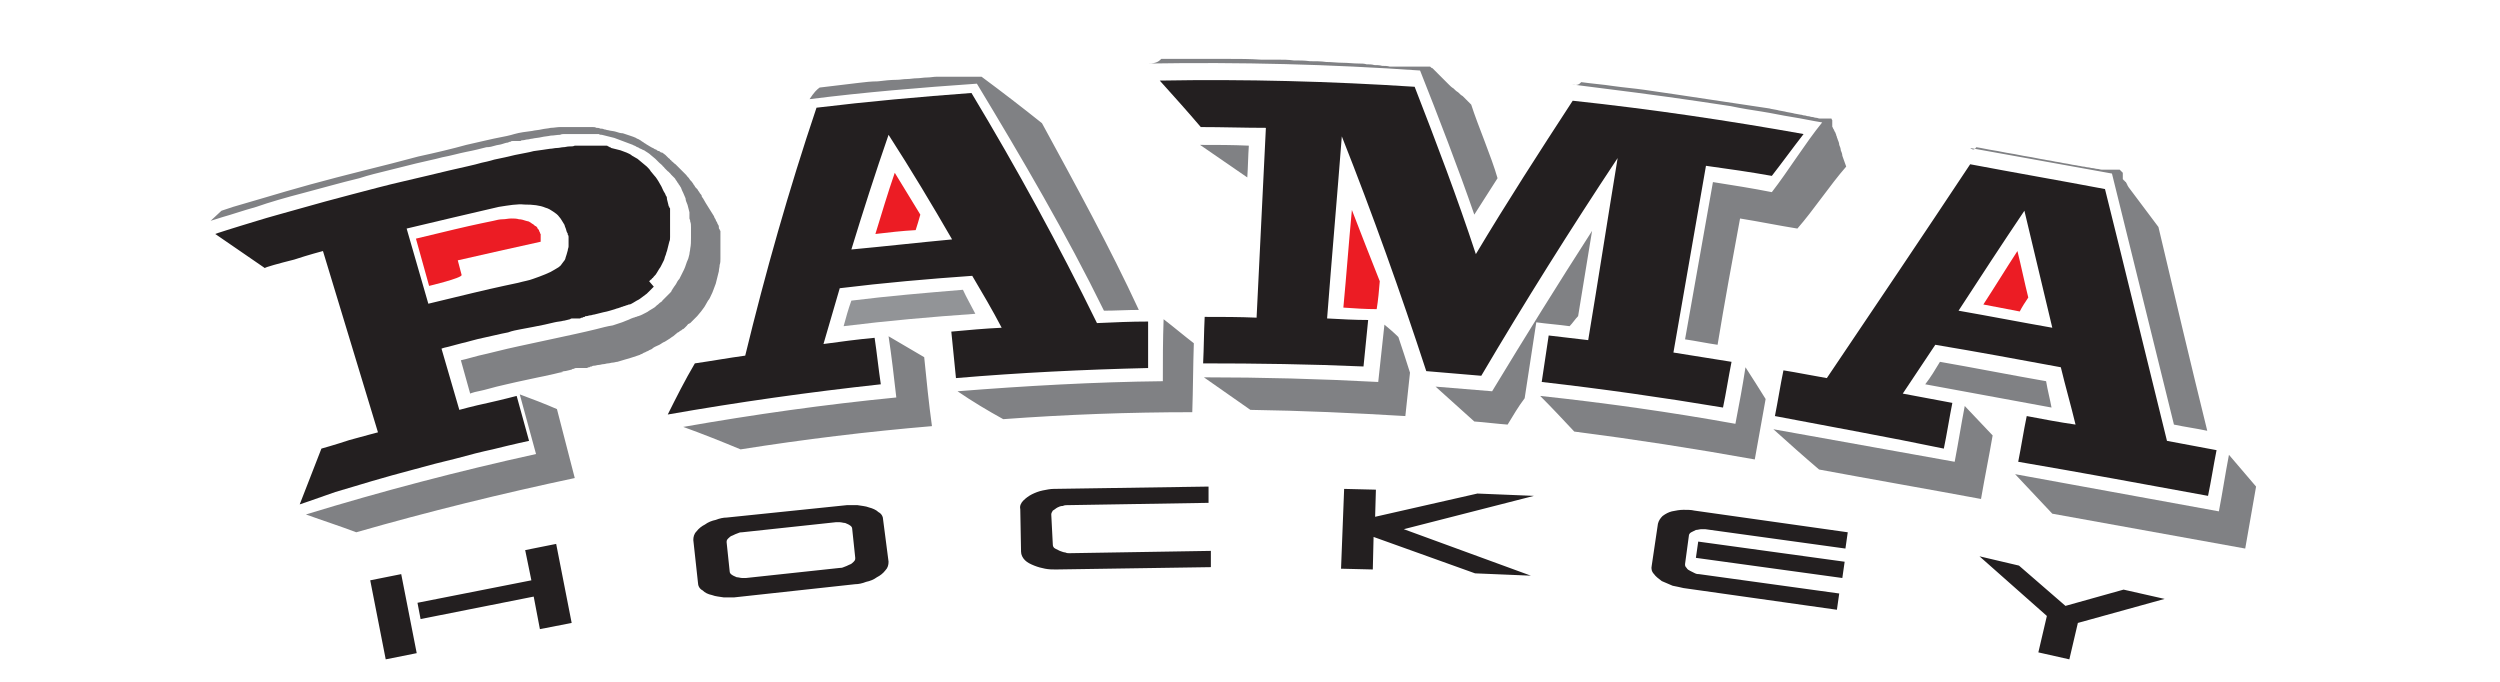
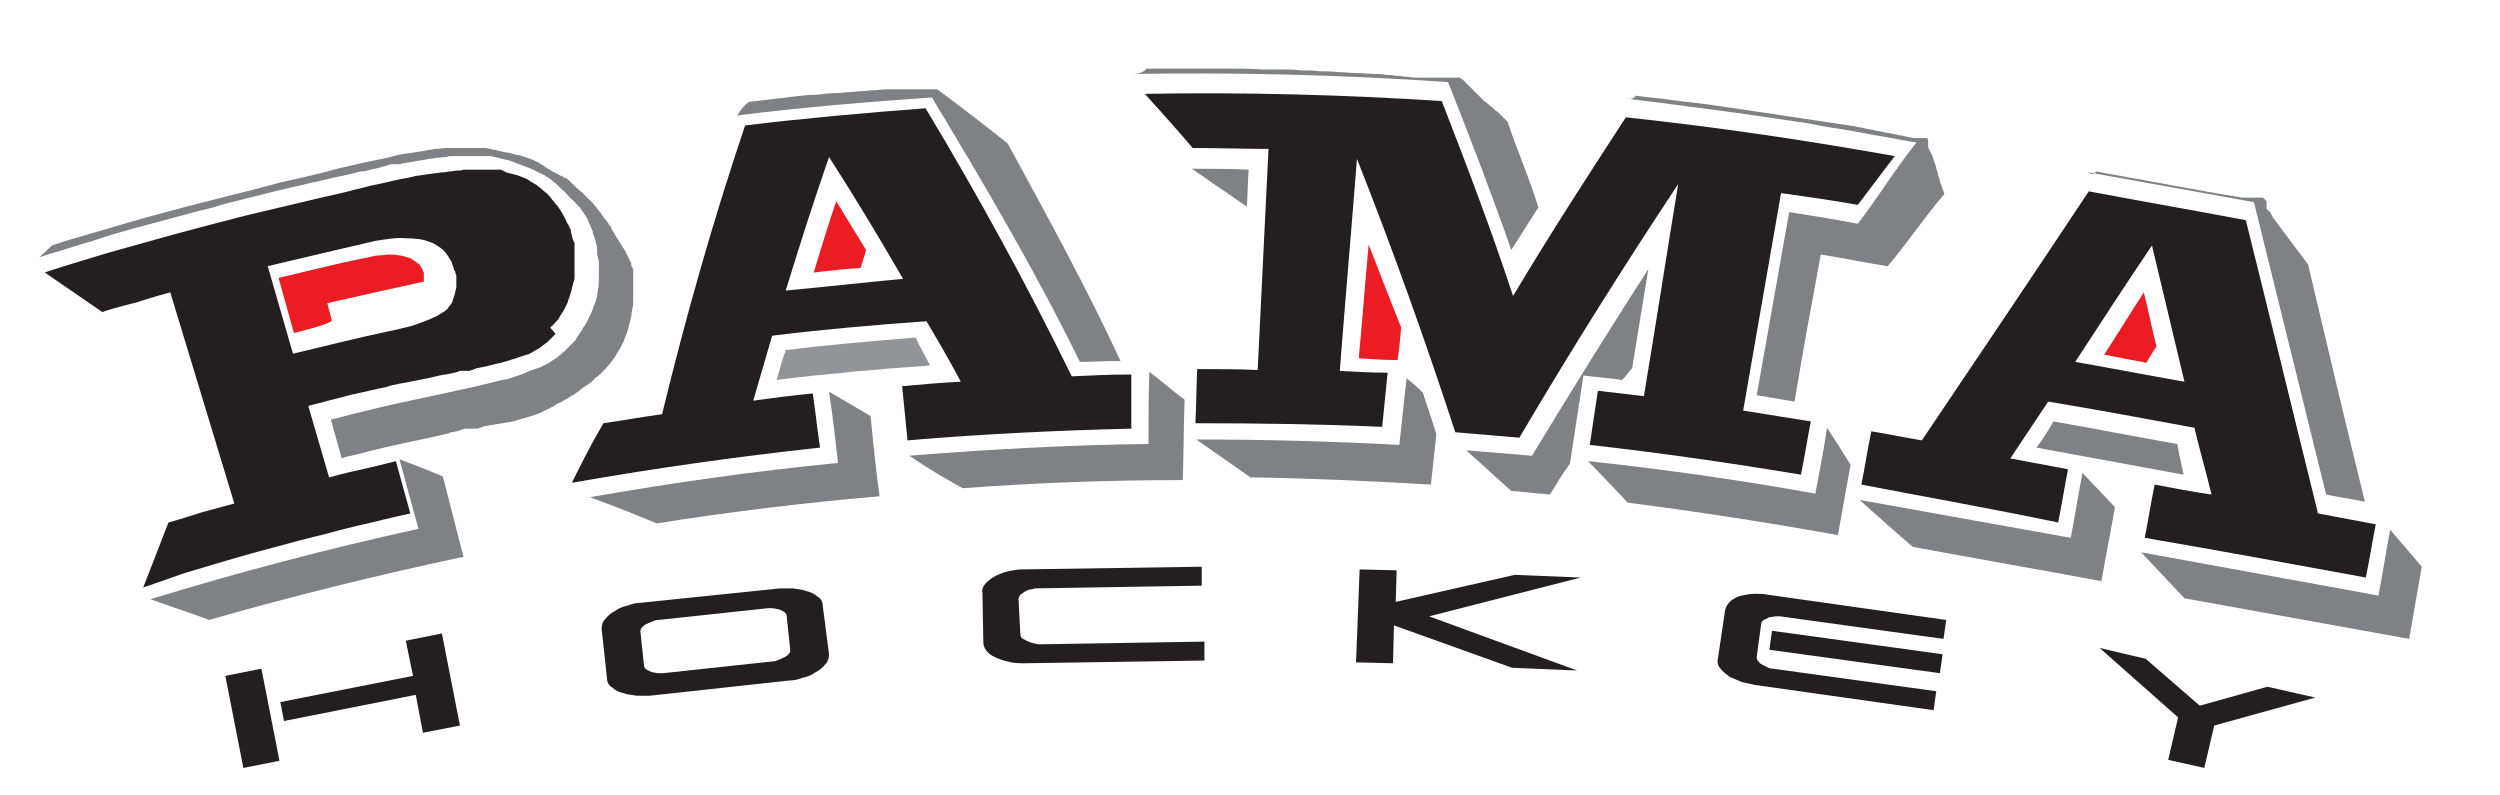
- <svg xmlns="http://www.w3.org/2000/svg" width="165px" height="45px" viewBox="0 0 272.7 88">
+ <svg xmlns="http://www.w3.org/2000/svg" width="170" height="54" viewBox="0 0 272.7 88">
  <path fill="#EC1C24" d="M30.4 36.9l-1.7-6.1 5-1.2c2.5-.6 5-1.1 5-1.1.4-.1.8-.2 1.2-.2.4 0 .7-.1 1.1-.1.3 0 .7 0 1 .1.3 0 .6.1.9.2.1 0 .3.1.4.1.1.1.2.1.3.2.1.1.2.1.3.2.1.1.2.2.3.2.1.1.2.2.2.3l.1.1s.1.1.1.2.1.1.1.2 0 .1.1.2V31.2l-5.4 1.2c-2.7.6-5.3 1.2-5.3 1.2l.5 1.9c0 .4-4.2 1.4-4.2 1.4" />
  <path fill="#808184" d="M14.5 66.4c9.8-3 19.7-5.6 29.7-7.8-.7-2.6-1.4-5.1-2.1-7.7 1.6.6 3.2 1.2 4.8 1.9.8 3 1.5 5.9 2.3 8.9-9.4 2-18.8 4.3-28.2 7-2.1-.8-4.3-1.5-6.5-2.3M98.6 50.5c8.8-.7 17.7-1.2 26.5-1.3 0-2.7 0-5.3.1-8 1.3 1 2.6 2.1 3.9 3.1-.1 3-.1 6-.2 8.9-8.1 0-16.3.3-24.4.9-2-1.1-4-2.3-5.9-3.6M223.5 49.6c5.4 1 10.9 2 16.3 3-.2-1.1-.5-2.2-.7-3.4-4.6-.8-9.1-1.7-13.7-2.5-.6 1-1.2 2-1.9 2.9M34.5 46.5s.9-.2 2.3-.6c1.4-.3 3.2-.8 5.1-1.2 1.9-.4 3.7-.8 5.1-1.1 1.4-.3 2.3-.5 2.3-.5.9-.2 1.8-.4 2.6-.6.8-.2 1.5-.4 2.2-.5l.9-.3c.3-.1.6-.2.8-.3.3-.1.5-.2.7-.3.1 0 .2-.1.3-.1.1 0 .2-.1.3-.1.1 0 .2-.1.3-.1.1 0 .2-.1.3-.1l.6-.3c.2-.1.4-.2.5-.3.2-.1.3-.2.5-.3.2-.1.3-.2.5-.4.2-.1.3-.3.5-.4.1-.1.2-.1.2-.2l.2-.2.1-.1.1-.1.1-.1.1-.1.1-.1.1-.1.1-.1.1-.1c.1-.1.2-.2.2-.3.1-.1.1-.2.2-.3.1-.2.3-.4.4-.6.1-.2.2-.4.4-.6l.3-.6.3-.6c.2-.4.3-.9.5-1.3.1-.2.1-.4.2-.7 0-.2.1-.5.1-.7.1-.5.1-.9.1-1.4v-1.4c0-.2 0-.5-.1-.7 0-.1 0-.2-.1-.4V28v-.2-.2-.2c0-.1-.1-.3-.1-.4-.1-.3-.1-.5-.2-.7-.1-.2-.2-.5-.2-.7-.1-.2-.2-.5-.3-.7-.1-.2-.2-.4-.3-.7-.1-.1-.1-.2-.2-.3-.1-.1-.1-.2-.2-.3-.1-.1-.1-.2-.2-.3-.1-.1-.1-.2-.2-.3l-.1-.1-.1-.1-.1-.1-.1-.1-.1-.1s0-.1-.1-.1c0 0 0-.1-.1-.1 0-.1-.1-.1-.2-.2l-.2-.2-.2-.2c-.1-.1-.1-.2-.2-.2-.1-.2-.3-.3-.5-.5l-.5-.5c-.2-.2-.4-.3-.6-.5-.2-.2-.4-.3-.7-.5-.1-.1-.2-.1-.4-.2-.1-.1-.3-.1-.4-.2-.1-.1-.3-.1-.4-.2-.1-.1-.3-.1-.4-.2-.3-.1-.5-.2-.8-.3-.3-.1-.5-.2-.8-.3-.3-.1-.5-.2-.8-.3-.3-.1-.5-.1-.8-.2-.1 0-.3-.1-.4-.1-.1 0-.3-.1-.4-.1-.1 0-.3 0-.4-.1H51.4h-.1-.1-.1-.1-.1-.1-.1H47.9c-.2 0-.4 0-.6.1-.4 0-.8.1-1.2.1-.4.1-.8.1-1.2.2-.4.1-.8.1-1.2.2-.2 0-.4.1-.6.1-.2 0-.4.1-.6.1-.1 0-.2 0-.3.1h-.1-.1-.1-.1-.1-.1-.1H41.2c-.1 0-.2 0-.3.1-.1 0-.2 0-.3.1-.2 0-.5.1-.8.2-.3.1-.6.1-.9.2-.3.1-.7.2-1.1.2l-1.2.3c-.4.1-.9.2-1.4.3-1 .2-2 .5-3.1.7-1.1.3-2.2.5-3.4.8l-3.6.9c-1.2.3-2.5.6-3.7 1-2.5.6-4.9 1.3-7.2 1.9-2.3.6-4.4 1.2-6.1 1.8-1.8.5-3.2 1-4.3 1.3-1 .3-1.6.5-1.6.5l1.4-1.3 1.5-.5c1-.3 2.4-.7 4.1-1.2 1.7-.5 3.7-1.1 5.9-1.7 2.2-.6 4.5-1.2 6.9-1.8 2.4-.6 4.8-1.2 7-1.8 2.3-.5 4.4-1 6.2-1.5 1.8-.4 3.4-.8 4.5-1 1.1-.2 1.7-.4 1.7-.4.7-.2 1.5-.3 2.3-.4.4-.1.8-.1 1.2-.2.4-.1.8-.1 1.2-.2.4 0 .8-.1 1.2-.1h4.2c.2 0 .3 0 .5.1.2 0 .3 0 .5.1.2 0 .3 0 .5.1.2 0 .3.1.5.1.3.1.7.1 1 .2.3.1.6.2.9.2l.9.3c.3.1.6.2.8.3.1.1.2.1.4.2.1.1.2.1.3.2.1.1.2.1.3.2.1.1.2.1.3.2.2.1.3.2.5.3.2.1.3.2.4.2.1.1.3.2.4.2.1.1.2.2.4.2.1.1.2.2.4.2.1.1.3.2.4.3l.2.2.2.2c.1.1.2.1.2.2.1.1.2.1.2.2.2.1.3.3.5.4l.9.9.5.5c.1.2.3.3.4.5.1.2.3.3.4.5.1.1.1.2.2.3.1.1.1.2.2.3l.1.1.1.1c.1.1.1.2.2.3.1.1.1.2.2.3.1.1.2.2.2.4.2.2.3.5.5.8.2.3.3.5.5.8.2.3.3.5.5.8.1.1.1.3.2.4.1.1.1.3.2.4.1.1.1.3.2.4.1.1.1.3.1.4 0 .1 0 .1.1.2 0 .1 0 .1.1.2V33.4c0 .3 0 .5-.1.8 0 .3-.1.5-.1.8-.1.3-.1.5-.2.8s-.1.5-.2.8c-.1.3-.2.5-.3.8-.1.3-.2.5-.3.7-.1.2-.2.5-.4.7-.1.2-.3.5-.4.7-.1.2-.3.4-.5.7-.2.2-.3.4-.5.6l-.3.3-.3.3-.3.3c-.1 0-.1.1-.2.1 0 0-.1 0-.1.1 0 0-.1 0-.1.1l-.1.1-.1.1-.1.1c-.1.1-.2.2-.3.2-.1.1-.2.2-.3.2-.1.1-.2.2-.3.2-.2.2-.4.3-.6.5-.2.1-.4.3-.6.4-.2.1-.4.3-.7.4-.2.1-.4.3-.7.4-.2.1-.5.2-.7.4-.1.1-.2.1-.4.2-.1.1-.2.1-.4.2-.1.1-.3.1-.4.2-.1.1-.3.1-.4.2l-.9.3c-.3.1-.6.2-1 .3-.3.1-.7.2-1 .3-.2 0-.4.1-.6.1-.2 0-.4.1-.6.1-.2 0-.4.1-.6.1-.2 0-.4.1-.6.1-.2 0-.4.1-.6.1-.1 0-.2 0-.3.1-.1 0-.2 0-.3.1-.1 0-.2 0-.3.1H50h-.1-.1-.1-.1-.1-.1c-.1 0-.2 0-.3.1-.1 0-.2 0-.3.1-.1 0-.3.1-.4.1-.1 0-.3.1-.5.1s-.3.1-.5.1c.6 0 .2 0-.2.1s-.8.2-1.3.3c-.4.1-.9.2-1.4.3-.5.1-.9.2-1.4.3-.9.2-1.9.4-2.7.6-.9.2-1.7.4-2.4.6-.7.2-1.3.3-1.7.4-.4.1-.6.2-.6.2l-1.2-4.3M124.9 7.6h8.6c1.4 0 2.8 0 4.3.1h2.1c.7 0 1.4 0 2.1.1.7 0 1.4 0 2.1.1.7 0 1.4 0 2.1.1.7 0 1.4.1 2.1.1.7 0 1.4.1 2.1.1.3 0 .7 0 1 .1.3 0 .7 0 1 .1.3 0 .7 0 1 .1.3 0 .7 0 1 .1H159.6c.1.1.2.2.3.2l.1.1.1.1.1.1.1.1.1.1.1.1.1.1.1.1.1.1.1.1.1.1.1.1.3.3.3.3.3.3c.2.2.4.4.6.5.2.2.4.4.6.5.2.2.4.4.6.5l1.1 1.1c.9 2.8 2.6 6.7 3.4 9.5-1 1.6-2 3.1-3 4.7-2-5.8-4.7-12.8-7-18.6-11.5-.8-23.2-1.1-35.1-.9 1.1 0 1.4-.3 1.7-.6M179.1 10.6c1.4.2 2.8.3 4.1.5 1.4.2 2.7.3 4.1.5 1.4.2 2.7.4 4.1.6.7.1 1.3.2 2 .3.7.1 1.3.2 2 .3.7.1 1.3.2 2 .3.7.1 1.3.2 2 .3.7.1 1.3.2 2 .3.7.1 1.3.2 2 .3.3.1.6.1 1 .2.3.1.6.1 1 .2.3.1.6.1 1 .2.3.1.6.1 1 .2.2 0 .3.1.5.1s.3.1.5.1.3.1.5.1.3.1.5.1.3.1.5.1H211.4c0 .1.1.2.1.2V16.3c0 .1 0 .1.1.2 0 .1 0 .1.1.2 0 .1 0 .1.1.2 0 .1 0 .1.1.2 0 .1.1.2.1.3 0 .1.1.2.1.3 0 .1.1.2.1.3.1.2.2.5.2.7.1.2.2.5.2.7.1.2.2.5.2.7.2.5.3.9.5 1.4-2.1 2.4-4.2 5.6-6.3 8-2.5-.4-4.9-.9-7.4-1.3-1 5.4-2 10.8-2.9 16.3-1.4-.2-2.8-.5-4.2-.7 1.2-6.8 2.4-13.5 3.6-20.3 2.5.4 5.1.8 7.6 1.3 2.1-2.7 4.3-6.3 6.5-9-1.3-.2-2.6-.5-3.9-.7-1.3-.2-2.6-.5-3.9-.7-1.3-.2-2.6-.4-4-.7-1.3-.2-2.7-.4-4-.6-5.4-.8-10.9-1.5-16.5-2.2.8.2 1-.1 1.2-.3M230.1 19c.7.1 1.5.3 2.2.4.7.1 1.5.3 2.2.4.7.1 1.5.3 2.2.4.7.1 1.5.3 2.2.4.4.1.7.1 1.1.2.4.1.7.1 1.1.2.4.1.7.1 1.1.2.4.1.7.1 1.1.2.2 0 .4.1.6.1.2 0 .4.1.6.1.2 0 .4.1.6.1.2 0 .4.1.6.1.2 0 .4.1.6.1H248.6l.1.1.1.1.1.1.1.1V23.1s0 .1.1.1c0 0 0 .1.1.1 0 0 0 .1.1.1 0 0 0 .1.1.1 0 .1.1.1.1.2s.1.1.1.2.1.1.1.2c.1.1.2.3.3.4.1.1.2.3.3.4.1.1.2.3.3.4.1.1.2.3.3.4.1.1.2.3.3.4.2.3.4.5.6.8.2.3.4.5.6.8.2.3.4.5.6.8.2.3.4.5.6.8 2 8.5 4.2 17.8 6.3 26.3-1.4-.3-2.9-.5-4.3-.8-2.6-10.6-5.4-21.8-8-32.4l-18.3-3.3c.5.4.6.1.8-.1M80.8 11.3c.8-.1 1.7-.2 2.5-.3s1.7-.2 2.5-.3c.8-.1 1.7-.2 2.5-.2.8-.1 1.7-.2 2.5-.2.4 0 .8-.1 1.3-.1.4 0 .8-.1 1.3-.1.4 0 .8-.1 1.3-.1.4 0 .8-.1 1.3-.1H101.7c2.7 2 5.3 4 7.8 6 4.3 7.9 8.8 16.1 12.5 24.1-1.5 0-3 .1-4.5.1-4.8-9.8-10.6-19.7-16.4-29.3-7.2.5-14.5 1.1-21.6 2 .6-.9.9-1.2 1.3-1.5M63.2 55.1c9.1-1.6 18.3-2.9 27.5-3.8-.3-2.6-.6-5.3-1-7.9 1.5.9 3.1 1.8 4.6 2.7.3 3 .6 6 1 8.9-8.3.7-16.5 1.7-24.7 3-2.4-1-4.9-2-7.4-2.9" />
  <path fill="#929497" d="M83.9 42.1c5.6-.7 11.3-1.2 17-1.6-.5-1-1.1-2-1.6-3.1-4.8.4-9.6.8-14.4 1.4-.4 1.1-.7 2.2-1 3.3" />
  <path fill="#808184" d="M173.8 51.1c8.4.9 16.9 2.1 25.2 3.6.5-2.6.9-4.7 1.3-7.3.9 1.4 1.8 2.8 2.6 4.1-.5 2.8-.9 5-1.4 7.8-7.8-1.4-15.5-2.6-23.3-3.6-1.4-1.5-2.9-3.1-4.4-4.6M130.4 48.7c7.5 0 15 .2 22.5.6.3-2.6.5-4.8.8-7.4.6.5 1.2 1 1.8 1.6.5 1.5 1 3 1.5 4.6-.2 2-.4 3.6-.6 5.6-6.7-.4-13.3-.7-20-.8l-6-4.2M160.3 49.9c1.7 1.5 3.3 3 5 4.5 1.4.1 2.9.3 4.3.4.8-1.3 1.3-2.2 2.2-3.4.5-3.3 1-6.5 1.5-9.8 1.4.2 2.9.3 4.3.5.4-.4.7-.9 1.1-1.3.6-3.7 1.2-7.4 1.8-11-4.5 7-8.6 13.6-12.9 20.7-2.5-.2-4.9-.4-7.3-.6" />
  <path fill="#EC1C24" d="M148.4 39.7c.4-4.2.7-8.4 1.1-12.6 1.2 3.1 2.4 6.2 3.6 9.2-.1 1.2-.2 2.4-.4 3.6-1.4 0-2.9-.1-4.3-.2" />
  <path fill="#808184" d="M129.9 18.7c2 1.4 4.1 2.8 6.1 4.2.1-1.4.1-2.7.2-4.1-2.1-.1-4.2-.1-6.3-.1M235.1 61.2c8.8 1.6 17.5 3.2 26.3 4.8.5-2.6.8-4.7 1.3-7.3 1.2 1.4 2.3 2.7 3.5 4.1-.5 2.8-.9 5.1-1.4 8l-24.9-4.5-4.8-5.1M203.9 55.4l23.4 4.2c.5-2.6.8-4.6 1.3-7.2 1.2 1.3 2.4 2.5 3.6 3.8-.5 2.9-1 5.3-1.5 8.2-7-1.3-13.9-2.5-20.9-3.8-2-1.7-3.9-3.4-5.9-5.2" />
  <path fill="#231F20" d="M39.4 26.7l-6 1.4c-3 .7-5.9 1.4-5.9 1.4l2.8 9.7 5.8-1.4c2.9-.7 5.8-1.3 5.8-1.3.7-.2 1.4-.3 1.9-.5.6-.2 1.1-.4 1.6-.6.5-.2.9-.4 1.2-.6.2-.1.3-.2.5-.3.1-.1.3-.2.4-.4.1-.1.2-.3.3-.4.1-.1.2-.3.2-.4.1-.3.2-.6.3-1 0-.2.1-.3.1-.5v-.6-.3-.3c0-.1 0-.2-.1-.3 0-.1 0-.2-.1-.3-.1-.2-.1-.4-.2-.6-.1-.2-.1-.4-.2-.5-.2-.3-.4-.7-.6-.9-.2-.3-.5-.5-.8-.7-.3-.2-.6-.4-1-.5-.7-.3-1.6-.4-2.7-.4-.9-.1-2 .1-3.3.3M13.7 65.1l1.4-3.6 1.4-3.6s1.8-.5 3.6-1.1c1.8-.5 3.7-1 3.7-1l-7.1-23.4s-1.9.5-3.7 1.1c-2 .5-3.8 1-3.8 1.1L6 32.4l-3.2-2.2s.5-.2 1.5-.5c.9-.3 2.3-.7 3.9-1.2s3.5-1 5.6-1.6c2.1-.6 4.3-1.2 6.6-1.8 2.3-.6 4.5-1.2 6.7-1.7s4.2-1 5.9-1.4c1.7-.4 3.2-.7 4.2-1 1-.2 1.6-.4 1.6-.4 1-.2 1.9-.4 2.7-.6.9-.2 1.7-.3 2.4-.5.8-.1 1.4-.2 2.1-.3.3 0 .6-.1.9-.1.3 0 .6-.1.8-.1.3 0 .5-.1.8-.1.3 0 .5 0 .7-.1H53.3c.1 0 .1 0 .2.1.1 0 .1 0 .2.1.1 0 .1 0 .2.1.1 0 .3.1.4.1.1 0 .3.1.4.1.1 0 .3.1.4.1.3.1.5.2.8.3.2.1.5.2.7.4.2.1.5.3.7.4.2.2.4.3.6.5.2.2.4.3.6.5.2.2.4.4.5.6.2.2.3.4.5.6.2.2.3.4.5.7.1.2.3.5.4.7.1.2.2.5.4.8.1.1.1.3.2.4.1.1.1.3.1.4 0 .1.1.3.1.4 0 .1.1.3.1.4 0 .1 0 .1.1.2 0 .1 0 .1.1.2V30.6c0 .2 0 .4-.1.6l-.3 1.2c-.1.2-.1.4-.2.6-.1.2-.1.4-.2.6l-.3.6c-.1.2-.2.4-.3.5-.1.2-.2.3-.3.5-.1.2-.2.3-.4.5-.1.1-.1.2-.2.2-.1.1-.1.2-.2.2l-.1.1-.1.1.6.7-.1.1-.1.1-.1.1-.2.2-.2.2-.2.2c-.1.1-.3.2-.4.3-.1.1-.3.2-.4.3-.1.1-.3.2-.5.3-.2.1-.3.2-.5.3-.2.1-.3.2-.5.2-.1 0-.2.1-.3.1-.1 0-.2.1-.3.1-.1 0-.2.1-.3.1-.1 0-.2.1-.3.1-.2.1-.4.1-.6.2-.4.1-.9.3-1.5.4-.1 0-.3.1-.4.1-.1 0-.3.1-.4.1-.1 0-.3.1-.4.1-.2 0-.3.1-.5.1s-.3.1-.5.1c-.1 0-.2 0-.2.1-.1 0-.2 0-.3.1-.1 0-.2 0-.3.1h-.1-.1-.1-.1-.1-.1-.1-.1-.1-.1c-.1 0-.2 0-.3.1-.1 0-.3.1-.4.1-.1 0-.3.1-.5.1-.3.1-.7.1-1.1.2-.4.1-.9.2-1.3.3l-1.5.3c-.5.1-1 .2-1.6.3-.5.1-1.1.2-1.6.4-1.1.2-2.2.5-3.2.7-1 .2-1.9.5-2.8.7-.8.2-1.5.4-1.9.5-.5.1-.7.2-.7.2l2.3 7.9s1.8-.5 3.7-.9c1.8-.4 3.7-.9 3.7-.9l1.6 5.8s-1.9.4-4.7 1.1c-1.4.3-3 .7-4.8 1.2-1.7.4-3.6.9-5.4 1.4-1.9.5-3.7 1-5.4 1.5-1.7.5-3.3 1-4.7 1.4-2.8 1-4.6 1.6-4.6 1.6zm71.2-32.9c1.5-4.9 3.1-9.9 4.8-14.8 2.9 4.5 5.6 9 8.2 13.5-4.3.4-8.7.9-13 1.3zM61.2 53.5c9.1-1.6 18.3-2.9 27.5-3.9-.3-2-.5-4-.8-6-2.2.2-4.4.5-6.6.8l2.1-7.2c5.7-.7 11.4-1.2 17.1-1.6 1.3 2.2 2.6 4.4 3.8 6.7-2.2.1-4.3.3-6.5.5l.6 6c8.2-.7 16.5-1.1 24.8-1.3v-6c-2.2 0-4.4.1-6.6.2-4.9-10-10.3-19.9-16.2-29.7-6.7.5-13.4 1.1-20 1.9-3.6 10.7-6.6 21.3-9.2 32-2.2.3-4.4.7-6.5 1-1.3 2.2-2.4 4.4-3.5 6.6zm69.1-6.6c.1-2 .1-4 .2-6 2.2 0 4.5 0 6.7.1.4-8.2.8-16.3 1.2-24.5-2.8 0-5.6-.1-8.4-.1-1.7-2-3.5-4-5.3-6 11.1-.2 22.1.1 32.9.8 2.8 7.2 5.5 14.3 7.9 21.6 4-6.7 8.2-13.2 12.5-19.8 10.3 1.1 20.3 2.6 29.8 4.3-1.4 1.8-2.7 3.6-4.1 5.4-2.8-.5-5.6-.9-8.5-1.3-1.4 8-2.8 16.1-4.2 24.1l7.5 1.2c-.4 2-.7 4-1.1 5.9-7.8-1.3-15.5-2.4-23.4-3.3l.9-6 5.1.6c1.3-7.8 2.5-15.6 3.8-23.5-6.1 9.2-12 18.6-17.6 28.1-2.4-.2-4.7-.4-7.1-.6-3.3-10.1-6.9-20.2-10.9-30.3-.6 7.8-1.3 15.7-1.9 23.5 1.8.1 3.6.2 5.3.2l-.6 6c-6.8-.3-13.8-.4-20.7-.4zm97.5-6.8c4 .7 8.1 1.5 12.1 2.2-1.2-5-2.4-10.1-3.6-15.1-2.9 4.3-5.7 8.6-8.5 12.9zm-23.7 13.6c.4-2 .7-4 1.1-5.9 1.9.3 3.8.7 5.6 1 6.2-9.2 12.4-18.4 18.5-27.6 5.8 1.1 11.6 2.1 17.4 3.2 2.7 10.8 5.3 21.6 8 32.5 2.1.4 4.3.8 6.4 1.2-.4 2-.7 4-1.1 5.9-8.2-1.5-16.3-3-24.5-4.4.4-2 .7-4 1.1-5.9 2.1.4 4.2.8 6.3 1.1-.6-2.5-1.3-4.9-1.9-7.4-5.4-1-10.8-2-16.2-2.9l-4.2 6.3c2.1.4 4.3.8 6.4 1.2-.4 2-.7 4-1.1 5.9-7.2-1.5-14.5-2.8-21.8-4.2z" />
  <path class="red-parts" fill="#EC1C24" d="M88 30.2c.8-2.6 1.6-5.3 2.5-7.9l3.3 5.4c-.2.7-.4 1.4-.6 2-1.8.1-3.5.3-5.2.5M231 39.3c1.5-2.3 2.9-4.6 4.4-6.9.5 2 .9 4 1.4 6-.4.6-.8 1.2-1.1 1.8-1.6-.3-3.2-.6-4.7-.9" />
  <path fill="#231F20" d="M254.4 77.3l-11.2 3.1-1.1 4.7-4-.9 1.1-4.7-8.7-7.7 5.1 1.2 6 5.2 7.5-2.1 5.3 1.2zm-61.9-4.5c0 .2 0 .3.2.5.1.2.3.3.5.4l.6.3c.2.1.4.1.5.1l18.1 2.5-.3 2.1-19.8-2.8c-.4-.1-.9-.2-1.4-.3-.5-.2-.9-.4-1.4-.6-.4-.3-.8-.6-1-.9-.3-.3-.4-.7-.3-1.1l.8-5.4c.1-.4.3-.7.6-1 .4-.3.8-.5 1.2-.6.5-.1 1-.2 1.5-.2s1 0 1.4.1l19.8 2.8-.3 2.1-18.1-2.5h-.5c-.2 0-.5.1-.7.1l-.6.3c-.2.1-.3.3-.3.4l-.5 3.7zm20.6-.3l-.3 2.1-18.9-2.6.3-2.1 18.9 2.6zm-60.8-3.2l-.1 4.2-4.1-.1.4-10.3 4.1.1-.1 3.5 13.2-3 7.3.3-16.8 4.3 16.4 6-7.2-.3-13.1-4.7zm-41.6-2.9c0-.2.1-.3.2-.5.2-.1.4-.3.6-.4.2-.1.4-.2.7-.2.2-.1.4-.1.5-.1l18.3-.3v-2.1l-20 .3c-.4 0-.9.1-1.4.2-.5.1-1 .3-1.4.5-.4.2-.8.5-1.1.8-.3.3-.5.7-.4 1.1l.1 5.5c0 .4.2.8.5 1.1.3.3.7.5 1.2.7.5.2.9.3 1.4.4.5.1 1 .1 1.4.1l20-.3v-2.1l-18.3.3c-.1 0-.3 0-.5-.1-.2 0-.4-.1-.7-.2l-.6-.3c-.2-.1-.3-.3-.3-.5l-.2-3.9zM68.8 70c0-.2 0-.3.2-.5s.3-.3.6-.4c.2-.1.4-.2.7-.3.2-.1.4-.1.5-.1l12.1-1.3h.5c.2 0 .5.1.7.1.2.1.5.2.6.3.2.1.3.3.3.4l.4 3.8c0 .2 0 .3-.2.5s-.3.3-.6.4c-.2.1-.4.2-.7.3-.2.1-.4.1-.5.1l-12.1 1.3h-.5c-.2 0-.5-.1-.7-.1-.2-.1-.5-.2-.6-.3-.2-.1-.3-.3-.3-.4l-.4-3.8zm16.6 5.4c.4 0 .9-.1 1.4-.3.5-.1 1-.3 1.4-.6.4-.2.8-.5 1.1-.9.3-.3.4-.7.4-1.1l-.7-5.4c0-.4-.2-.8-.6-1-.3-.3-.8-.5-1.2-.6-.5-.2-1-.2-1.5-.3h-1.4l-15.5 1.6c-.4 0-.9.1-1.4.3-.5.1-1 .3-1.4.6-.4.2-.8.5-1.1.9-.3.3-.4.7-.4 1.1l.6 5.5c0 .4.2.8.6 1 .3.3.7.5 1.2.6.5.2 1 .2 1.5.3h1.4l15.6-1.7zm-56.6 8.9l-2-10.2-4 .8 2 10.2 4-.8zm20-3.9l-2-10.2-4 .8.8 3.9-14.7 2.9.4 2.1L43.9 77l.8 4.2 4.1-.8z" />
</svg>
